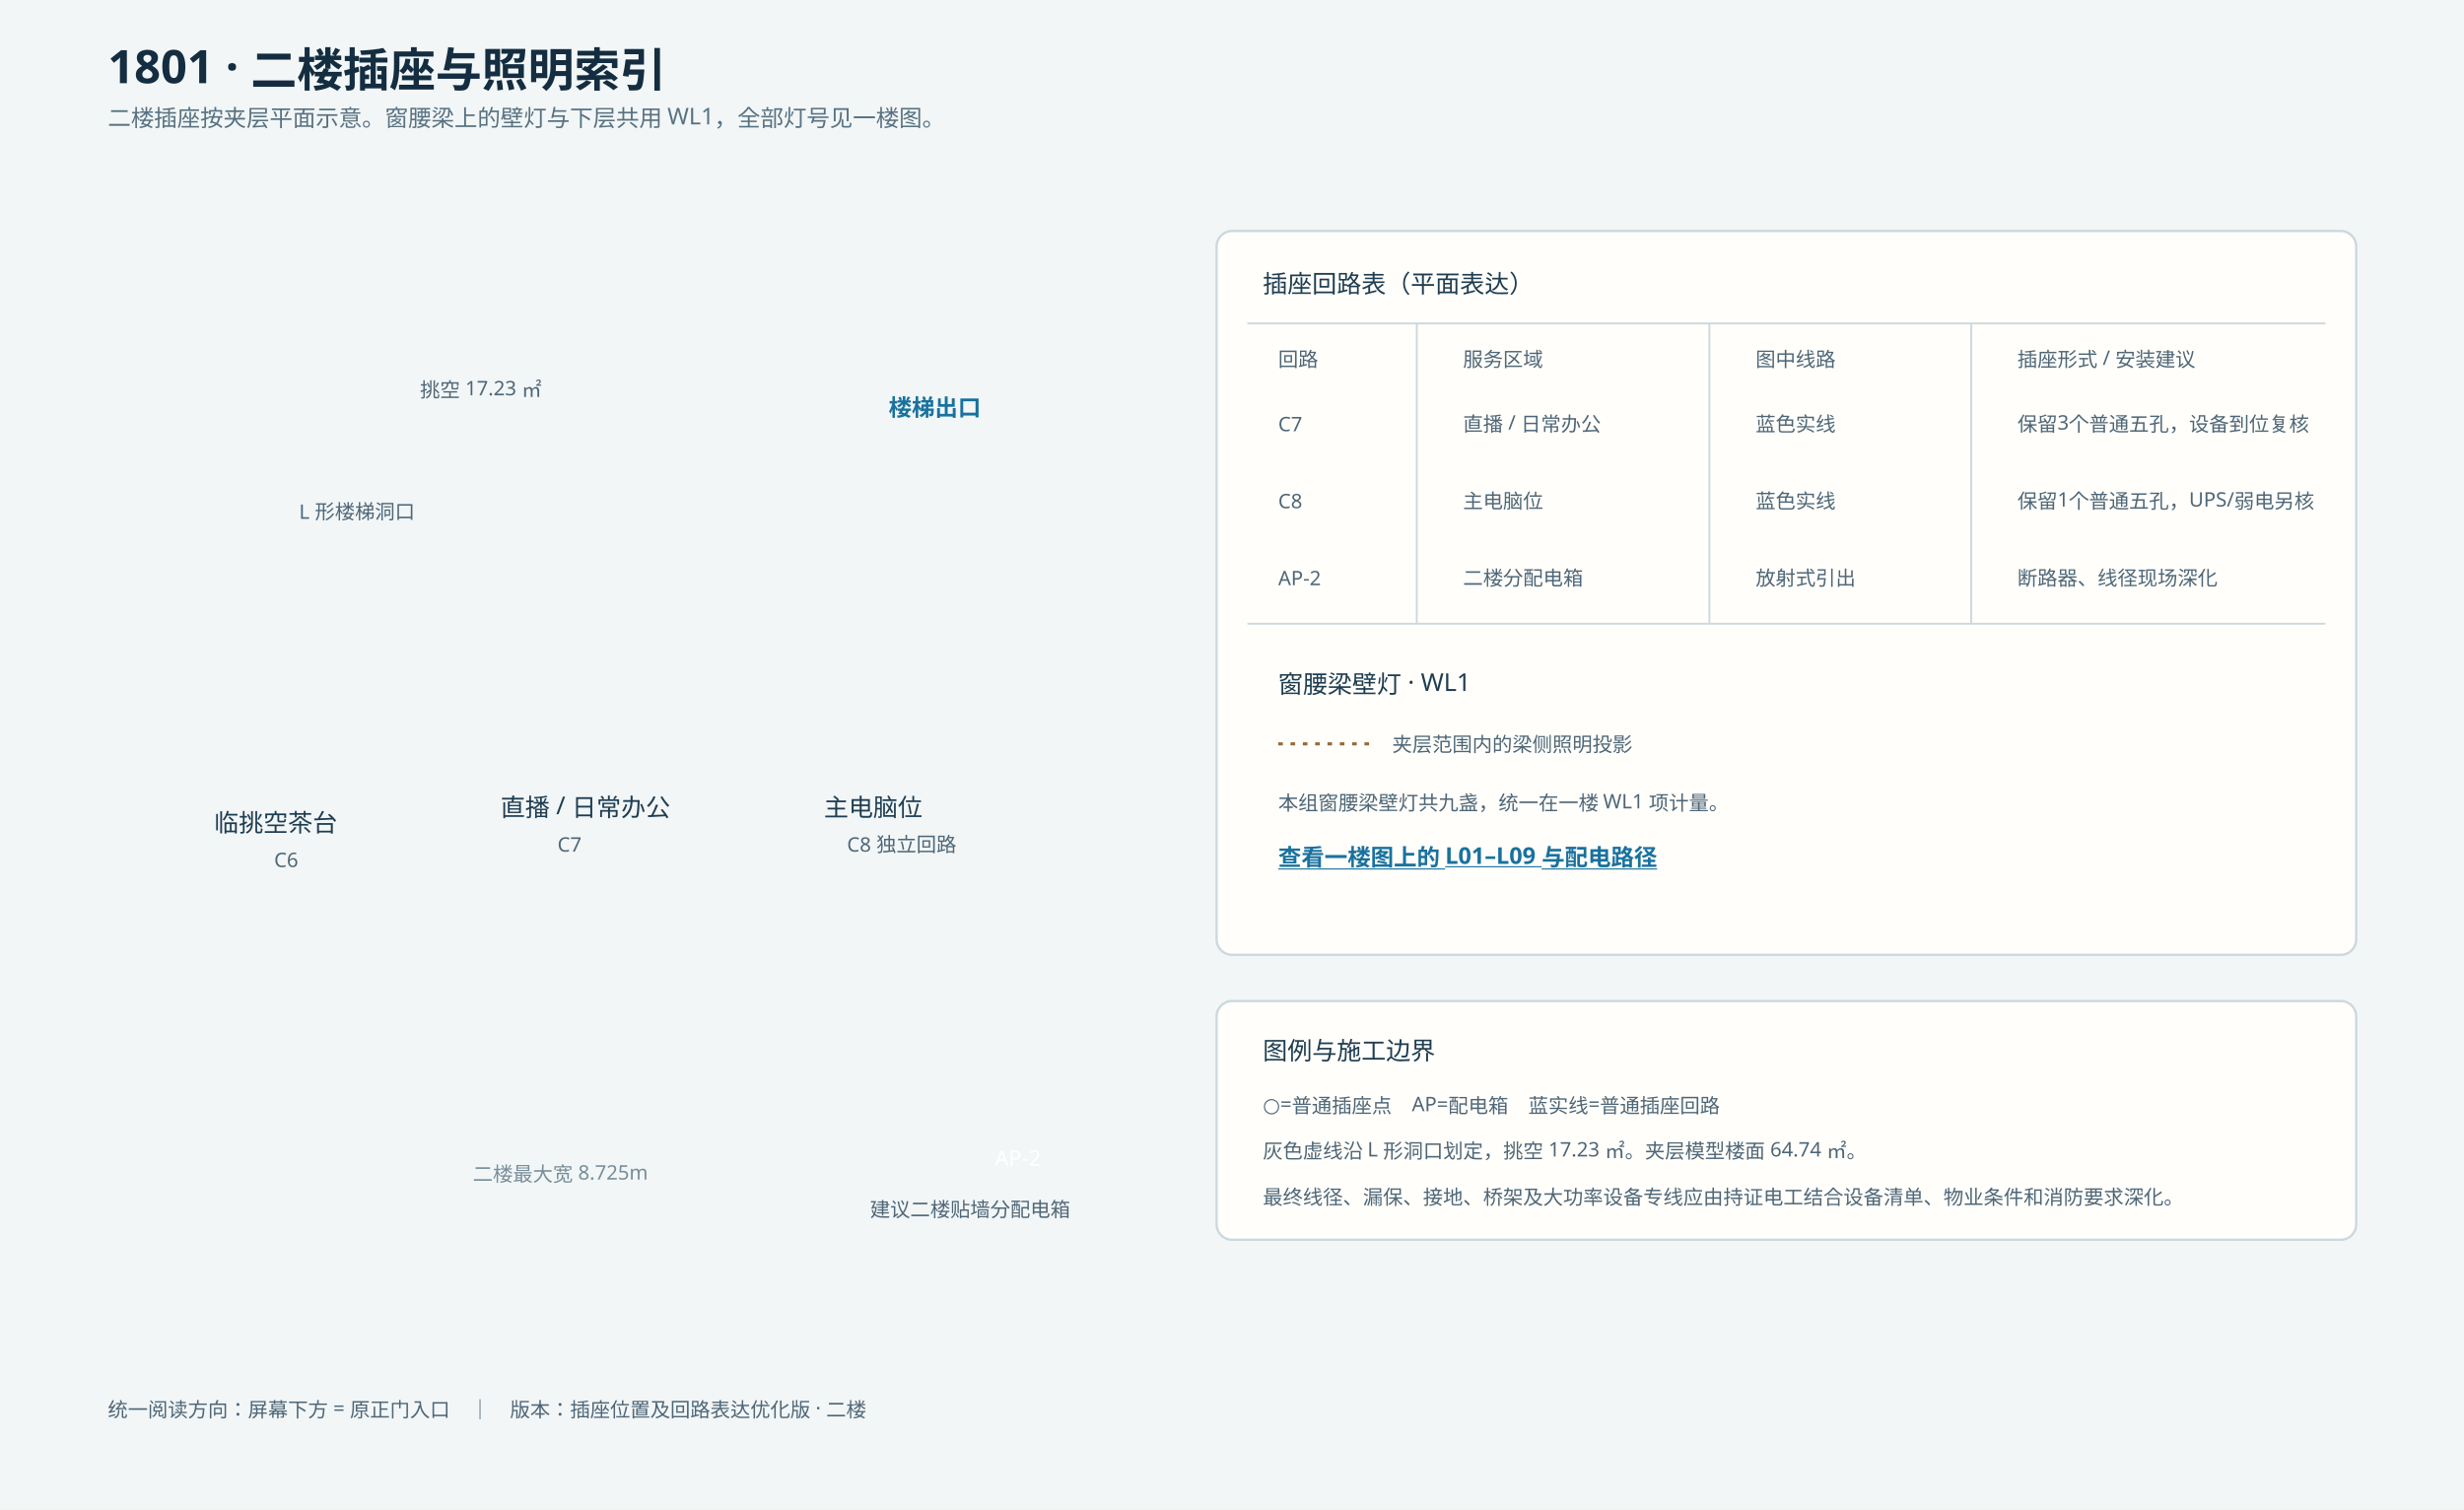
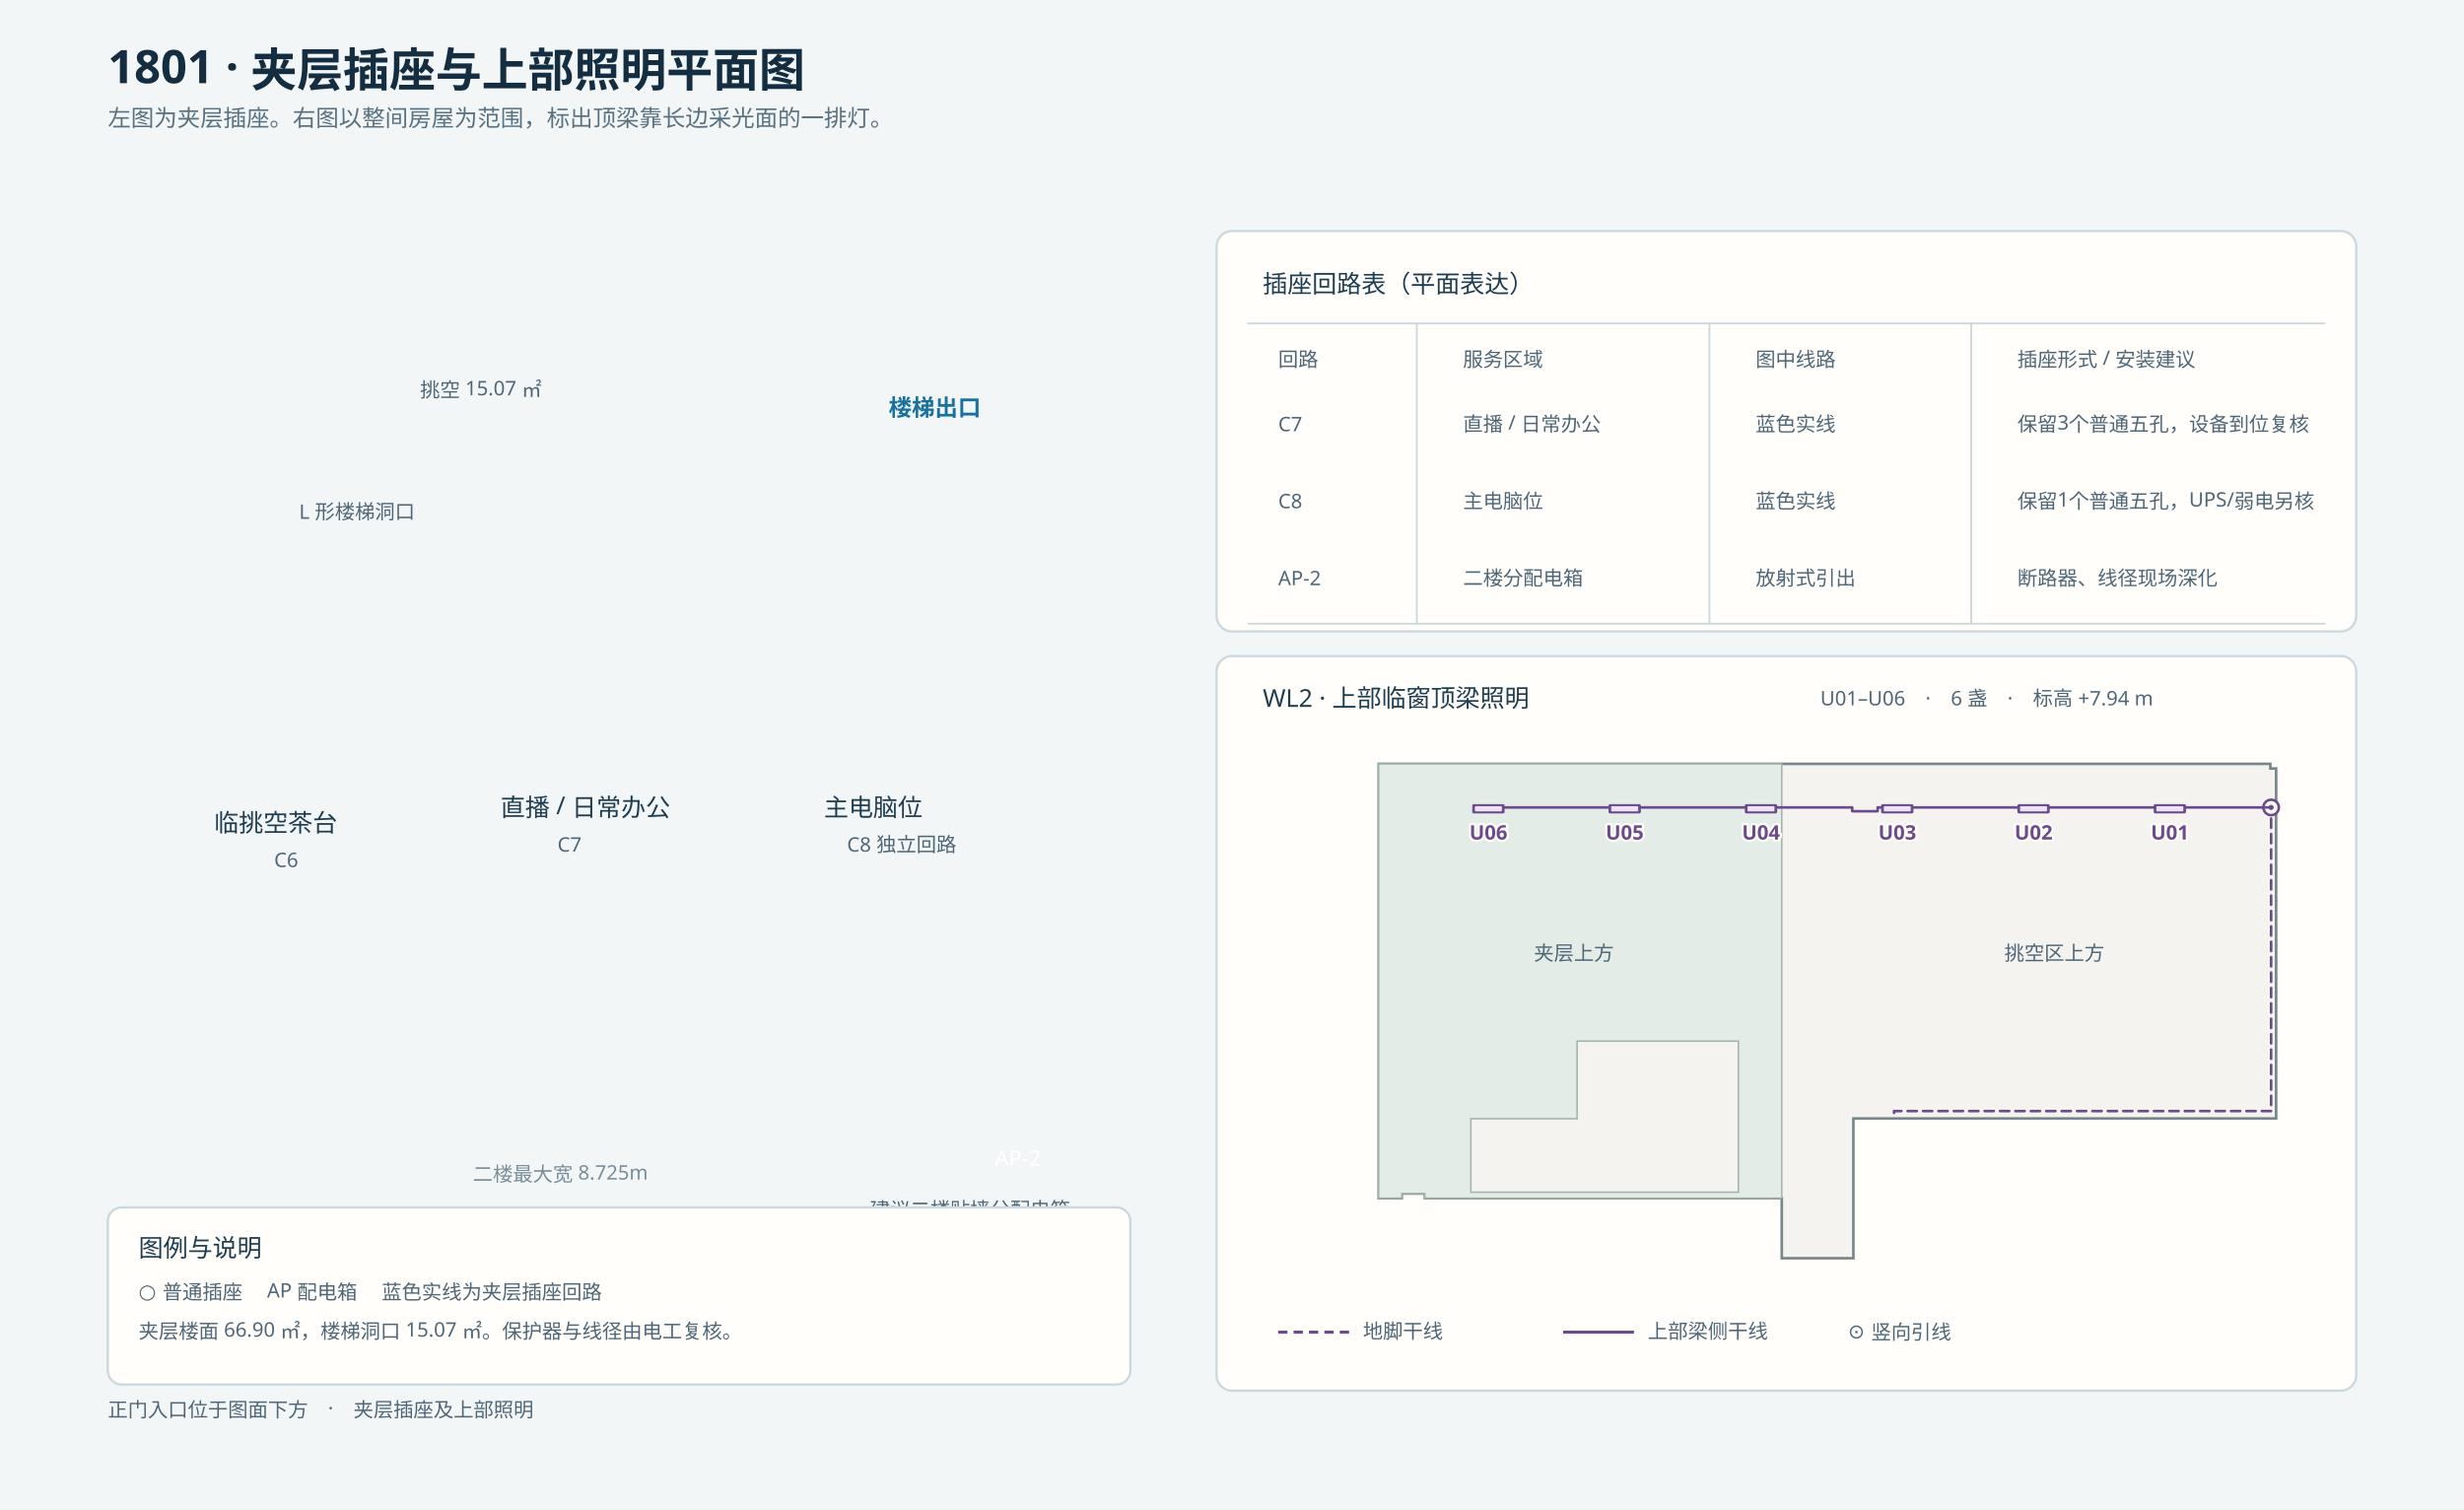
<svg xmlns="http://www.w3.org/2000/svg" width="1600" height="980" viewBox="0 0 1600 980">
  <style>
 .t{font:600 30px 'Microsoft YaHei',sans-serif;fill:#142d40}.st{font:15px 'Microsoft YaHei',sans-serif;fill:#587181}.tx{font:16px 'Microsoft YaHei',sans-serif;fill:#1e3d51}.sm{font:13px 'Microsoft YaHei',sans-serif;fill:#4e6677}.wall{fill:#fbfaf6;stroke:#26363e;stroke-width:7;stroke-linejoin:round}.part{fill:#f2f6f5;stroke:#80939d;stroke-width:1.5}.void{fill:#e5ecef;stroke:#6c7f8a;stroke-width:2;stroke-dasharray:9 7}.wire{fill:none;stroke:#116eaa;stroke-width:3.5;stroke-linecap:round;stroke-linejoin:round}.wire2{fill:none;stroke:#734f9e;stroke-width:3.5;stroke-linecap:round;stroke-linejoin:round;stroke-dasharray:9 7}.out{fill:#fff;stroke:#c9312b;stroke-width:2.5}.db{fill:#224b67;stroke:#fff;stroke-width:2}.dim{stroke:#9fb0b8;stroke-width:1.3;fill:none}.dimt{font:13px 'Microsoft YaHei',sans-serif;fill:#778d99}.box{fill:#fffefa;stroke:#cbd8dd;stroke-width:1.5}.drawing{transform:rotate(180deg);transform-origin:390px 464px}.drawing text{transform:rotate(180deg);transform-box:fill-box;transform-origin:center}.entry{font:600 15px 'Microsoft YaHei',sans-serif;fill:#19719e}
</style>
+   <defs>
+     <g id="lamp-WL2">
+       <rect x="-10.5" y="-3" width="21" height="6" rx="1" fill="#6c4a8c" />
+       <rect x="-8.76" y="-1.7" width="17.52" height="3.4" rx=".5" fill="#ebe2f5" />
+     </g>
+   </defs>
  <rect width="1600" height="980" fill="#f2f6f7" />
-   <text class="t" x="70" y="54">1801 · 二楼插座与照明索引</text>
-   <text class="st" x="70" y="82">二楼插座按夹层平面示意。窗腰梁上的壁灯与下层共用 WL1，全部灯号见一楼图。</text>
+   <text class="t" x="70" y="54">1801 · 夹层插座与上部照明平面图</text>
+   <text class="st" x="70" y="82">左图为夹层插座。右图以整间房屋为范围，标出顶梁靠长边采光面的一排灯。</text>
  <g class="drawing">
-     <path class="wall" fill-rule="evenodd" d="M625.086 207L625.086 212.457L660.043 212.457L660.043 207L695 207L695 720L85 720L85 207ZM100.381 395.828L359.762 395.828L359.762 305.234L555.521 305.234L555.521 212.457L100.381 212.457Z" />
-     <path id="current-stair-opening" class="void" d="M100.381 395.828L359.762 395.828L359.762 305.234L555.521 305.234L555.521 212.457L100.381 212.457Z" />
+     <path class="wall" fill-rule="evenodd" d="M625.086 207L625.086 212.457L660.043 212.457L660.043 207L695 207L695 720L85 720L85 207ZM150.719 392.553L394.719 392.553L394.719 300.868L555.521 300.868L555.521 214.095L150.719 214.095Z" />
+     <path id="current-stair-opening" class="void" d="M150.719 392.553L394.719 392.553L394.719 300.868L555.521 300.868L555.521 214.095L150.719 214.095Z" />
    <text x="231.819" y="336.887" text-anchor="middle" class="sm">L 形楼梯洞口</text>
-     <text x="312.221" y="257.754" text-anchor="middle" class="sm">挑空 17.23 ㎡</text>
+     <text x="312.221" y="257.754" text-anchor="middle" class="sm">挑空 15.07 ㎡</text>
    <rect class="part" x="100" y="425" width="170" height="280" />
    <text class="tx" x="139" y="540">临挑空茶台</text>
    <text class="sm" x="178" y="563">C6</text>
    <rect class="part" x="285" y="425" width="194" height="280" />
    <text class="tx" x="325" y="530">直播 / 日常办公</text>
    <text class="sm" x="362" y="553">C7</text>
    <rect class="part" x="494" y="425" width="186" height="280" />
    <text class="tx" x="535" y="530">主电脑位</text>
    <text class="sm" x="550" y="553">C8 独立回路</text>
-     <path id="wl1-projection" d="M85 669.901H630.819V316.929" fill="none" stroke="#946a3c" stroke-width="2" stroke-dasharray="3 5" aria-label="WL1 窗腰梁照明投影" />
    <path class="dim" d="M85 748H695M85 740V758M695 740V758" />
    <text class="dimt" x="307" y="767">二楼最大宽 8.725m</text>
    <path class="dim" d="M715 720V207M707 720H723M707 207H723" />
    <text class="dimt" transform="translate(735 530) rotate(-90)">二楼最大进深 9.400m</text>
    <rect class="db" x="635" y="735" width="55" height="32" rx="3" />
    <text x="646" y="757" fill="#fff" font-family="Microsoft YaHei" font-size="14">AP-2</text>
    <text class="sm" x="565" y="790">建议二楼贴墙分配电箱</text>
    <path class="wire" d="M663 735V680H585V498M663 680H386V500" />
    <g class="out">
      <g transform="translate(250 690)">
        <circle r="9" />
        <path d="M-4-3V4M4-3V4" />
      </g>
      <g transform="translate(385 690)">
        <circle r="9" />
        <path d="M-4-3V4M4-3V4" />
      </g>
      <g transform="translate(595 690)">
        <circle r="9" />
        <path d="M-4-3V4M4-3V4" />
      </g>
      <g transform="translate(665 550)">
        <circle r="9" />
        <path d="M-4-3V4M4-3V4" />
      </g>
    </g>
    <path d="M539 251H575M568 245L575 251L568 257" fill="none" stroke="#19719e" stroke-width="2.5" />
    <text class="entry" x="577" y="270">楼梯出口</text>
  </g>
-   <rect class="box" x="790" y="150" width="740" height="470" rx="10" />
+   <rect class="box" x="790" y="150" width="740" height="260" rx="10" />
  <text class="tx" x="820" y="190">插座回路表（平面表达）</text>
  <path d="M810 210H1510M920 210V405M1110 210V405M1280 210V405M810 405H1510" stroke="#cbd8dd" stroke-width="1.2" />
  <text class="sm" x="830" y="238">回路</text>
  <text class="sm" x="950" y="238">服务区域</text>
  <text class="sm" x="1140" y="238">图中线路</text>
  <text class="sm" x="1310" y="238">插座形式 / 安装建议</text>
  <g class="sm">
    <text x="830" y="280">C7</text>
    <text x="950" y="280">直播 / 日常办公</text>
    <text x="1140" y="280">蓝色实线</text>
    <text x="1310" y="280">保留3个普通五孔，设备到位复核</text>
    <text x="830" y="330">C8</text>
    <text x="950" y="330">主电脑位</text>
    <text x="1140" y="330">蓝色实线</text>
    <text x="1310" y="330">保留1个普通五孔，UPS/弱电另核</text>
    <text x="830" y="380">AP-2</text>
    <text x="950" y="380">二楼分配电箱</text>
    <text x="1140" y="380">放射式引出</text>
    <text x="1310" y="380">断路器、线径现场深化</text>
  </g>
-   <g id="lighting-plan-reference">
-     <text class="tx" x="830" y="450">窗腰梁壁灯 · WL1</text>
-     <path d="M830 483H890" fill="none" stroke="#946a3c" stroke-width="2" stroke-dasharray="3 5" />
-     <text class="sm" x="904" y="488">夹层范围内的梁侧照明投影</text>
-     <text class="sm" x="830" y="526">本组窗腰梁壁灯共九盏，统一在一楼 WL1 项计量。</text>
-     <a href="./1801_一楼插座回路示意.svg">
-       <text x="830" y="562" class="entry" text-decoration="underline">查看一楼图上的 L01–L09 与配电路径</text>
-     </a>
+   <g id="upper-lighting-plan">
+     <rect class="box" x="790" y="426" width="740" height="477" rx="10" />
+     <text x="820" y="459" class="tx">WL2 · 上部临窗顶梁照明</text>
+     <text x="1182" y="458" class="sm">U01–U06　·　6 盏　·　标高 +7.94 m</text>
+     <path d="M1457 726.25L1361 726.25L1323.5 726.25L1203.5 726.25L1203.5 759.25L1203.5 817L1157 817L1157 781L1157 778L1154 778L925.25 778L925.25 775L910.25 775L910.25 778L907.25 778L895.25 778L895.25 496L1474.25 496L1474.25 499L1478 499L1478 511L1478 526L1478 726.25L1476.5 726.25L1470.5 726.25L1457 726.25Z" fill="#f4f3ef" stroke="#76868a" stroke-width="1.7" />
+     <path d="M1157 496L895.25 496L895.25 778L910.25 778L910.25 775L925.25 775L925.25 778L1157 778ZM1128.8 676L1024.1 676L1024.1 726.4L955.1 726.4L955.1 774.1L1128.8 774.1Z" fill="#e3ece7" fill-rule="evenodd" stroke="#a2b3ac" stroke-width="1" />
+     <g id="lighting-layout" aria-label="灯具及照明支路平面投影">
+       <g id="lighting-WL2" aria-label="WL2">
+         <path data-route="WL2-skirt" data-kind="floor" d="M1229.9 722.65L1229.9 722.65L1229.9 721.45L1466.6 721.45L1466.6 721.45L1474.76 721.45L1474.76 694.6L1474.76 694.6L1474.76 524.29" fill="none" stroke="#6c4a8c" stroke-width="1.7" stroke-dasharray="6 4" stroke-linecap="round" stroke-linejoin="round" />
+         <g data-route="WL2-rise" data-kind="rise">
+           <circle cx="1474.76" cy="524.29" r="5" fill="#fff" stroke="#6c4a8c" stroke-width="1.7" />
+           <circle cx="1474.76" cy="524.29" r="1.7" fill="#6c4a8c" />
+         </g>
+         <path data-route="WL2-beam" data-kind="beam" d="M1474.76 524.29L1219.25 524.29L1219.25 526.75L1202.75 526.75L1202.75 524.29L966.5 524.29" fill="none" stroke="#6c4a8c" stroke-width="1.7" stroke-linecap="round" stroke-linejoin="round" />
+         <circle data-route="WL2-U01" data-kind="tap" cx="1409" cy="524.29" r="1.45" fill="#6c4a8c" />
+         <circle data-route="WL2-U02" data-kind="tap" cx="1320.5" cy="524.29" r="1.45" fill="#6c4a8c" />
+         <circle data-route="WL2-U03" data-kind="tap" cx="1232" cy="524.29" r="1.45" fill="#6c4a8c" />
+         <circle data-route="WL2-U04" data-kind="tap" cx="1143.5" cy="524.29" r="1.45" fill="#6c4a8c" />
+         <circle data-route="WL2-U05" data-kind="tap" cx="1055" cy="524.29" r="1.45" fill="#6c4a8c" />
+         <circle data-route="WL2-U06" data-kind="tap" cx="966.5" cy="524.29" r="1.45" fill="#6c4a8c" />
+         <g id="lamp-U01" data-model-x="2.3" data-model-y="7.94" data-model-z="0.972" data-axis="x">
+           <use href="#lamp-WL2" transform="translate(1409 525.16) scale(1)" />
+           <text x="1409" y="545.16" class="sm" text-anchor="middle" style="font-weight:600;fill:#6c4a8c;paint-order:stroke;stroke:#fffdfa;stroke-width:3;stroke-linejoin:round">U01</text>
+         </g>
+         <g id="lamp-U02" data-model-x="5.25" data-model-y="7.94" data-model-z="0.972" data-axis="x">
+           <use href="#lamp-WL2" transform="translate(1320.5 525.16) scale(1)" />
+           <text x="1320.5" y="545.16" class="sm" text-anchor="middle" style="font-weight:600;fill:#6c4a8c;paint-order:stroke;stroke:#fffdfa;stroke-width:3;stroke-linejoin:round">U02</text>
+         </g>
+         <g id="lamp-U03" data-model-x="8.2" data-model-y="7.94" data-model-z="0.972" data-axis="x">
+           <use href="#lamp-WL2" transform="translate(1232 525.16) scale(1)" />
+           <text x="1232" y="545.16" class="sm" text-anchor="middle" style="font-weight:600;fill:#6c4a8c;paint-order:stroke;stroke:#fffdfa;stroke-width:3;stroke-linejoin:round">U03</text>
+         </g>
+         <g id="lamp-U04" data-model-x="11.15" data-model-y="7.94" data-model-z="0.972" data-axis="x">
+           <use href="#lamp-WL2" transform="translate(1143.5 525.16) scale(1)" />
+           <text x="1143.5" y="545.16" class="sm" text-anchor="middle" style="font-weight:600;fill:#6c4a8c;paint-order:stroke;stroke:#fffdfa;stroke-width:3;stroke-linejoin:round">U04</text>
+         </g>
+         <g id="lamp-U05" data-model-x="14.1" data-model-y="7.94" data-model-z="0.972" data-axis="x">
+           <use href="#lamp-WL2" transform="translate(1055 525.16) scale(1)" />
+           <text x="1055" y="545.16" class="sm" text-anchor="middle" style="font-weight:600;fill:#6c4a8c;paint-order:stroke;stroke:#fffdfa;stroke-width:3;stroke-linejoin:round">U05</text>
+         </g>
+         <g id="lamp-U06" data-model-x="17.05" data-model-y="7.94" data-model-z="0.972" data-axis="x">
+           <use href="#lamp-WL2" transform="translate(966.5 525.16) scale(1)" />
+           <text x="966.5" y="545.16" class="sm" text-anchor="middle" style="font-weight:600;fill:#6c4a8c;paint-order:stroke;stroke:#fffdfa;stroke-width:3;stroke-linejoin:round">U06</text>
+         </g>
+       </g>
+     </g>
+     <text x="1022" y="623.5" class="sm" text-anchor="middle">夹层上方</text>
+     <text x="1334" y="623.5" class="sm" text-anchor="middle">挑空区上方</text>
+     <path d="M830 865h46" fill="none" stroke="#6c4a8c" stroke-width="2" stroke-dasharray="6 4" />
+     <text x="885" y="869" class="sm">地脚干线</text>
+     <path d="M1015 865h46" fill="none" stroke="#6c4a8c" stroke-width="2" />
+     <text x="1070" y="869" class="sm">上部梁侧干线</text>
+     <text x="1200" y="869" class="sm">⊙ 竖向引线</text>
  </g>
-   <rect class="box" x="790" y="650" width="740" height="155" rx="10" />
-   <text class="tx" x="820" y="688">图例与施工边界</text>
-   <g class="sm">
-     <text x="820" y="722">○=普通插座点　AP=配电箱　蓝实线=普通插座回路</text>
-     <text x="820" y="752">灰色虚线沿 L 形洞口划定，挑空 17.23 ㎡。夹层模型楼面 64.74 ㎡。</text>
-     <text x="820" y="782">最终线径、漏保、接地、桥架及大功率设备专线应由持证电工结合设备清单、物业条件和消防要求深化。</text>
-   </g>
-   <text class="sm" x="70" y="920">统一阅读方向：屏幕下方 = 原正门入口　｜　版本：插座位置及回路表达优化版 · 二楼</text>
+   <rect class="box" x="70" y="784" width="664" height="115" rx="9" />
+   <text x="90" y="816" class="tx">图例与说明</text>
+   <text x="90" y="843" class="sm">○ 普通插座　 AP 配电箱　 蓝色实线为夹层插座回路</text>
+   <text x="90" y="869" class="sm">夹层楼面 66.90 ㎡，楼梯洞口 15.07 ㎡。保护器与线径由电工复核。</text>
+   <text class="sm" x="70" y="920">正门入口位于图面下方　·　夹层插座及上部照明</text>
</svg>
